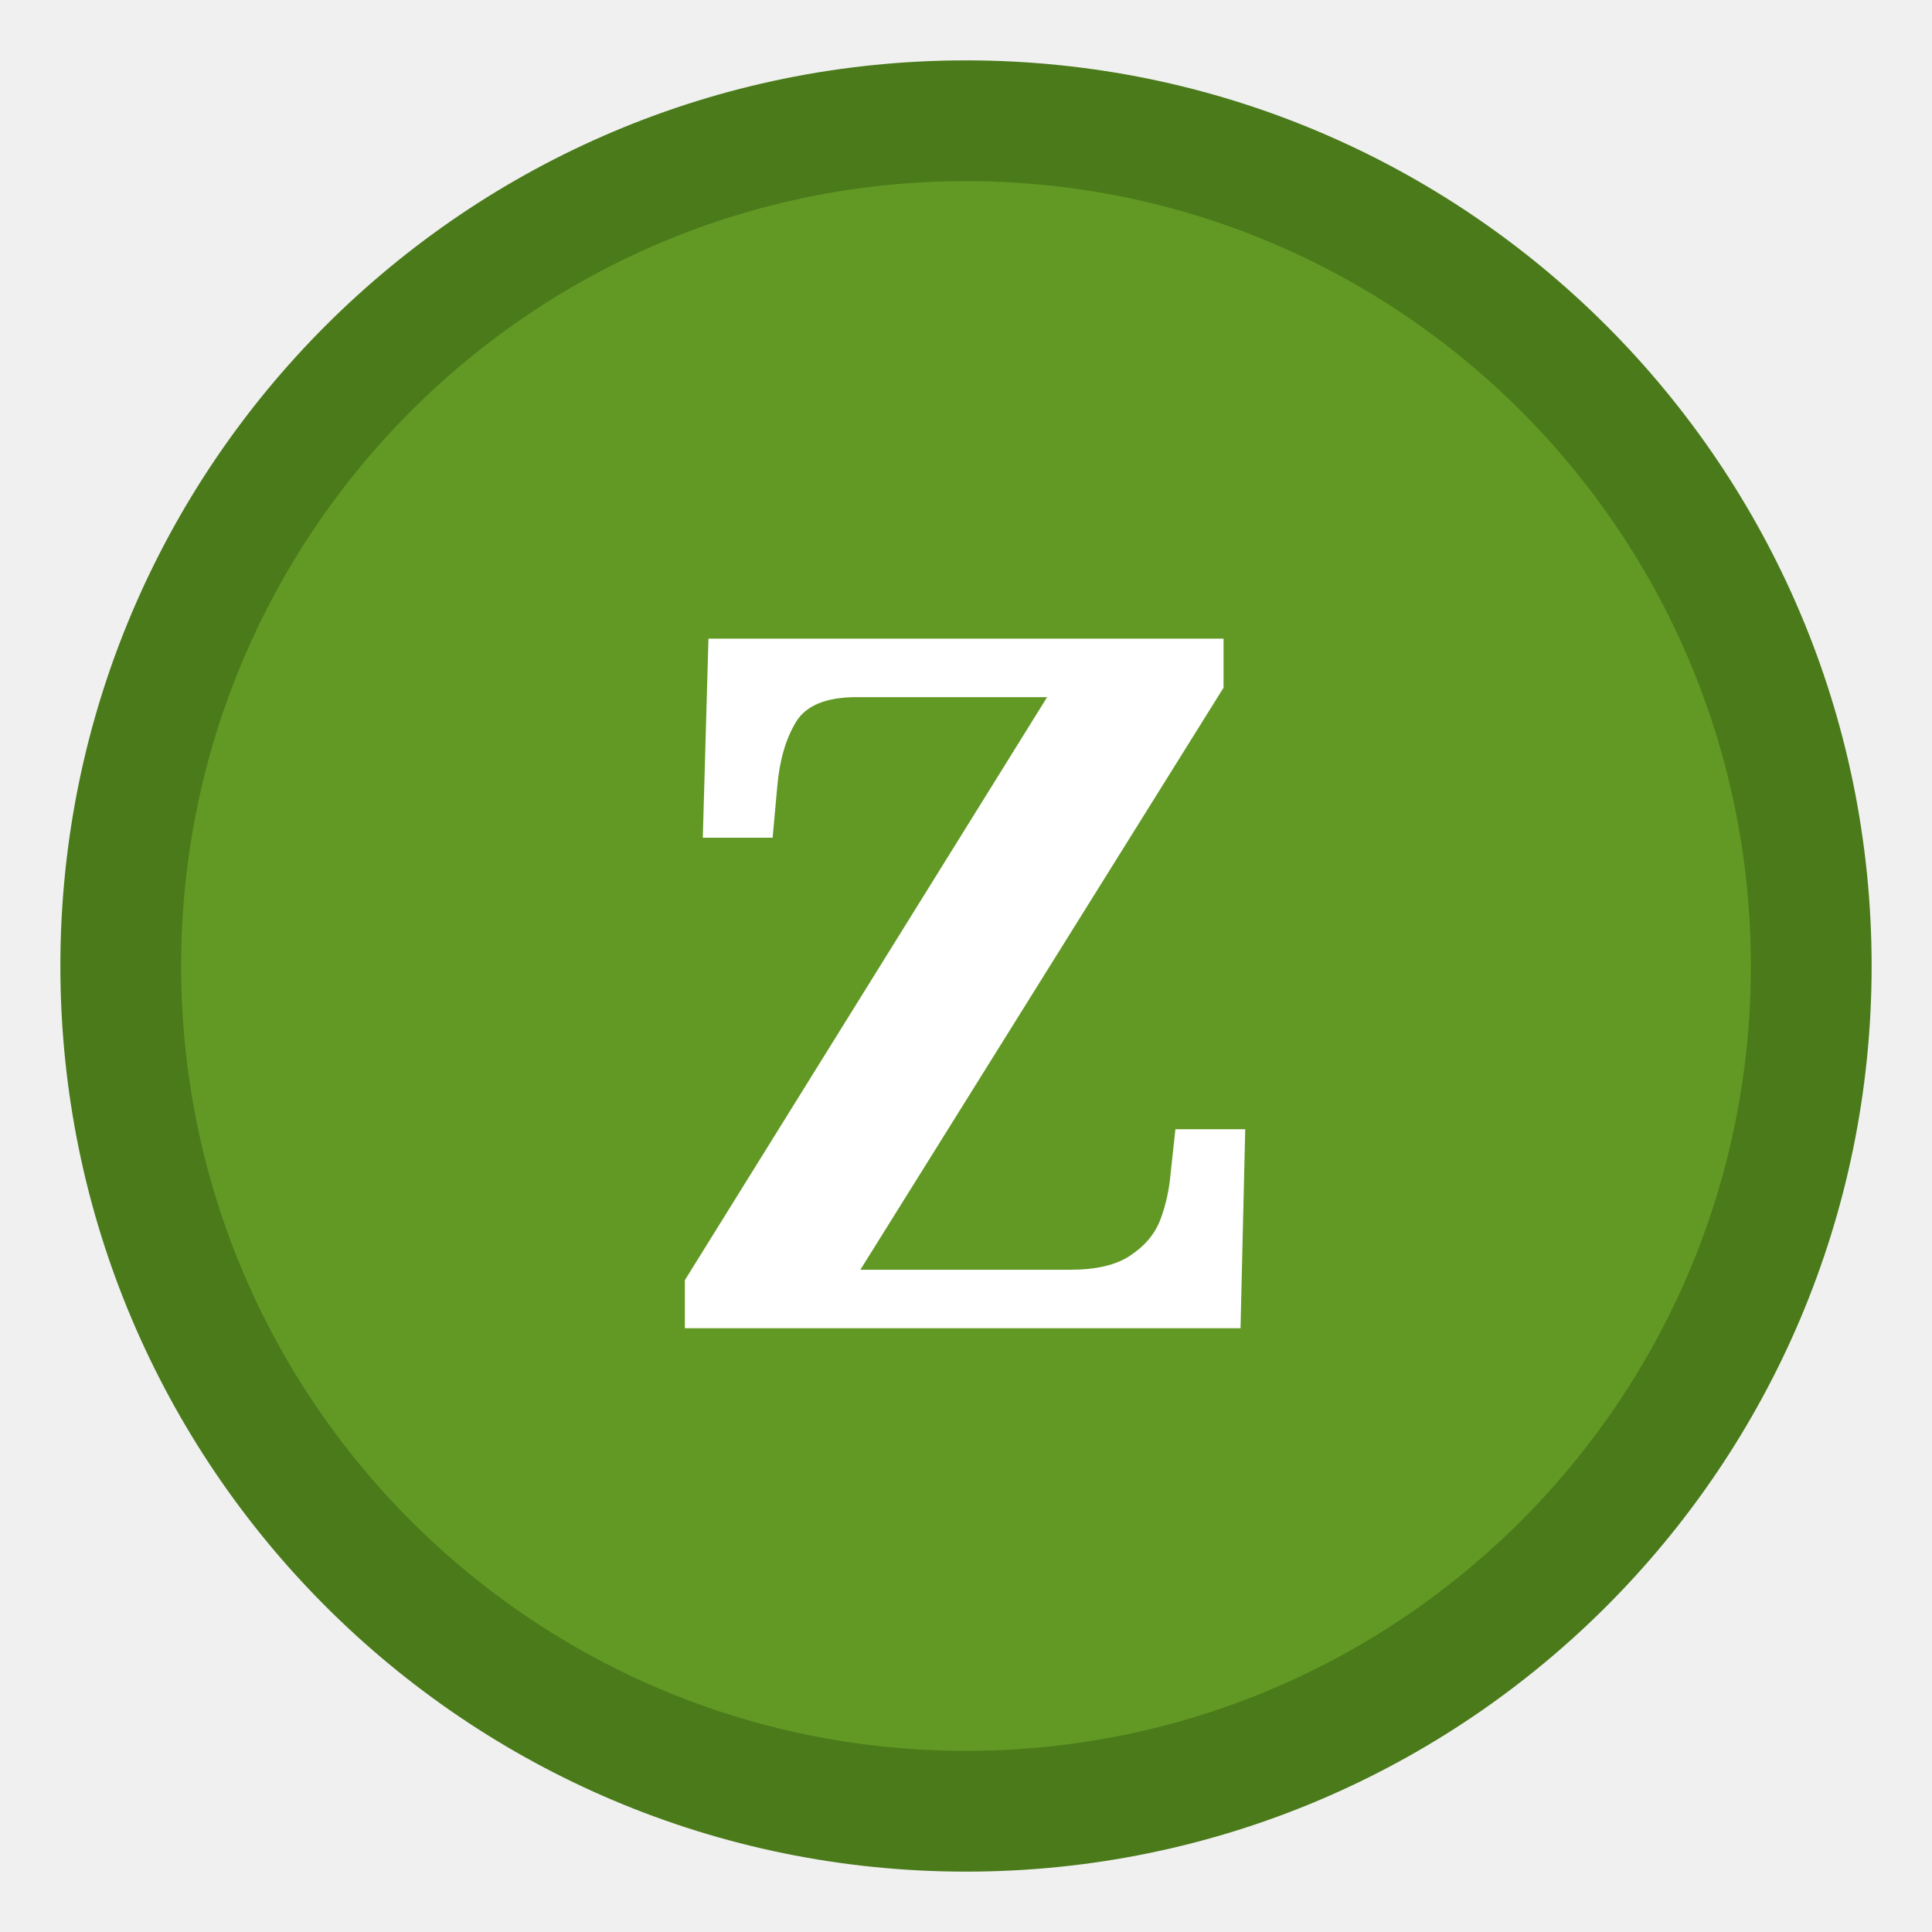
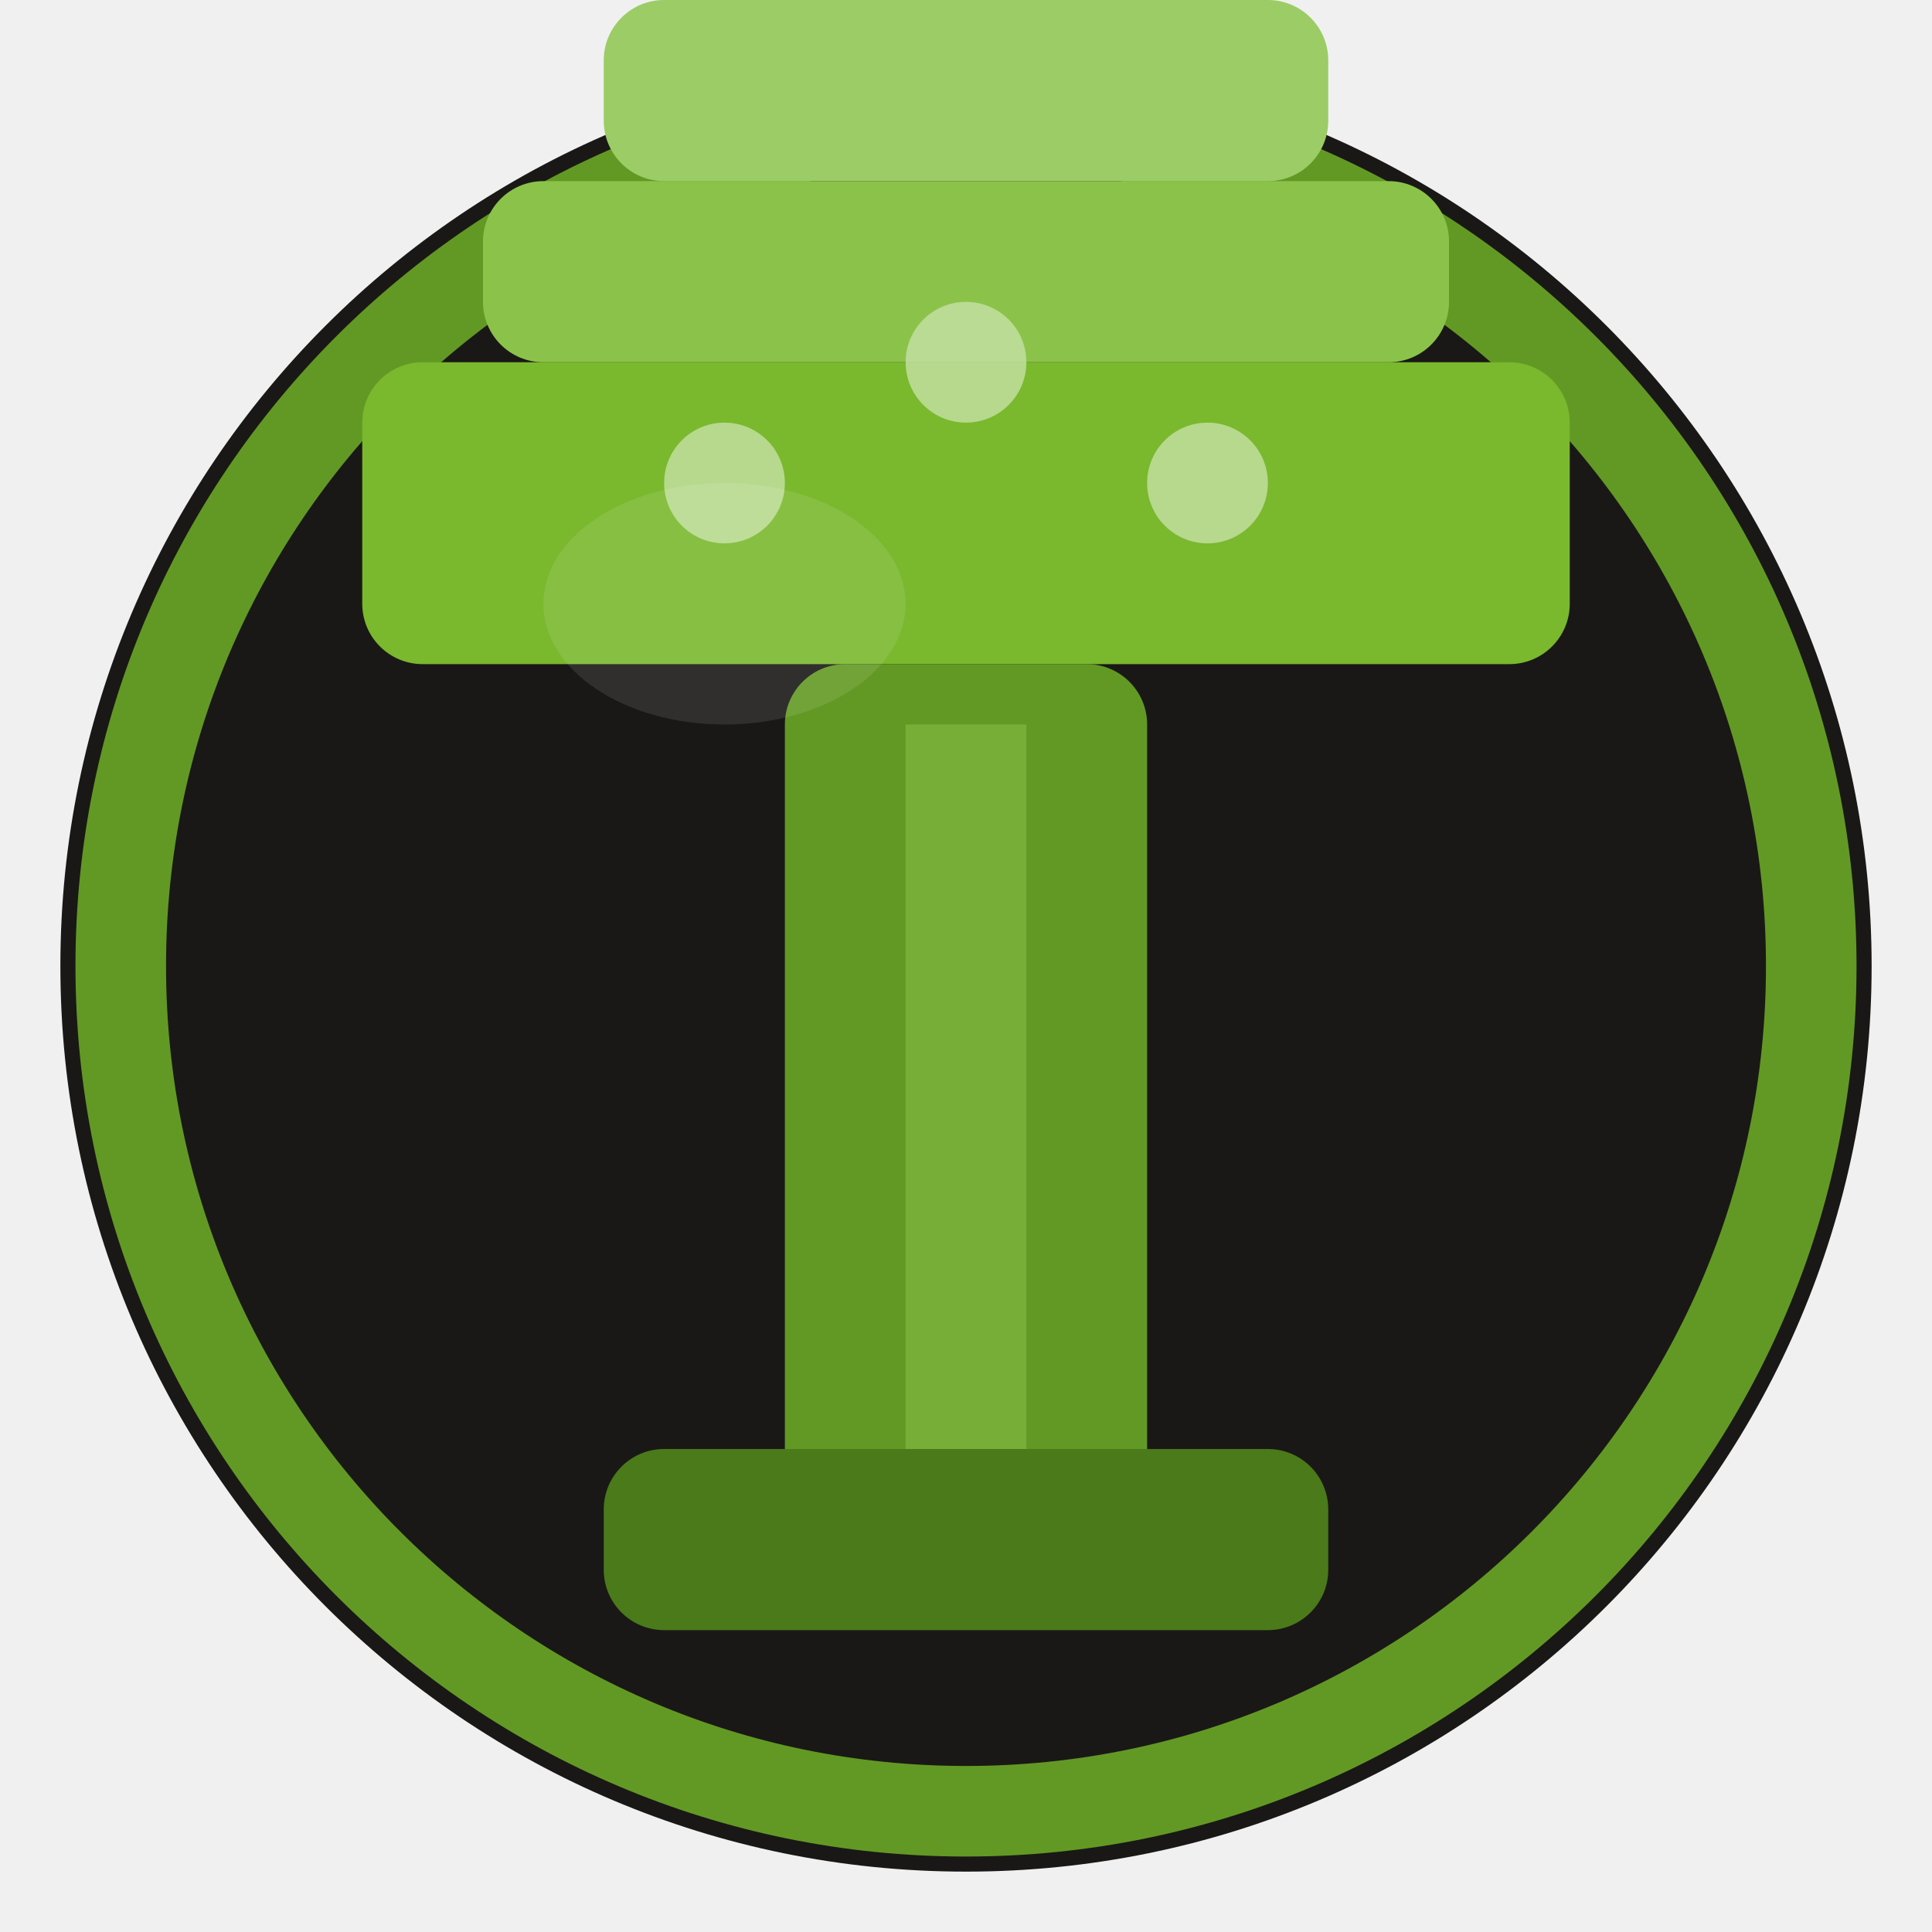
<svg xmlns="http://www.w3.org/2000/svg" viewBox="0 0 32 32">
-   <circle cx="16" cy="16" r="14" fill="#629924" stroke="#4a7a1a" stroke-width="2" />
-   <text x="16" y="22" text-anchor="middle" fill="white" font-size="16" font-weight="bold" font-family="serif">Z</text>
+   <circle cx="16" cy="16" r="15" fill="#1a1816" />
+   <circle cx="16" cy="16" r="14" fill="none" stroke="#629924" stroke-width="1.5" />
+   <g transform="translate(16, 16)" fill="#629924">
+     <rect x="-10" y="-10" width="20" height="5" rx="1" fill="#7ab82e" />
+     <rect x="-8" y="-13" width="16" height="3" rx="1" fill="#8bc34a" />
+     <rect x="-6" y="-16" width="12" height="3" rx="1" fill="#9ccc65" />
+     <polygon points="-3,-16 0,-20 3,-16" fill="#aed581" />
+     <rect x="-3" y="-5" width="6" height="14" rx="1" fill="#629924" />
+     <rect x="-6" y="8" width="12" height="3" rx="1" fill="#4a7a1a" />
+     <rect x="-1" y="-4" width="2" height="12" fill="#8bc34a" opacity="0.5" />
+   </g>
+   <circle cx="12" cy="8" r="1" fill="#c5e1a5" opacity="0.8" />
+   <circle cx="16" cy="6" r="1" fill="#c5e1a5" opacity="0.8" />
+   <circle cx="20" cy="8" r="1" fill="#c5e1a5" opacity="0.8" />
+   <ellipse cx="12" cy="10" rx="3" ry="2" fill="white" opacity="0.1" />
</svg>
